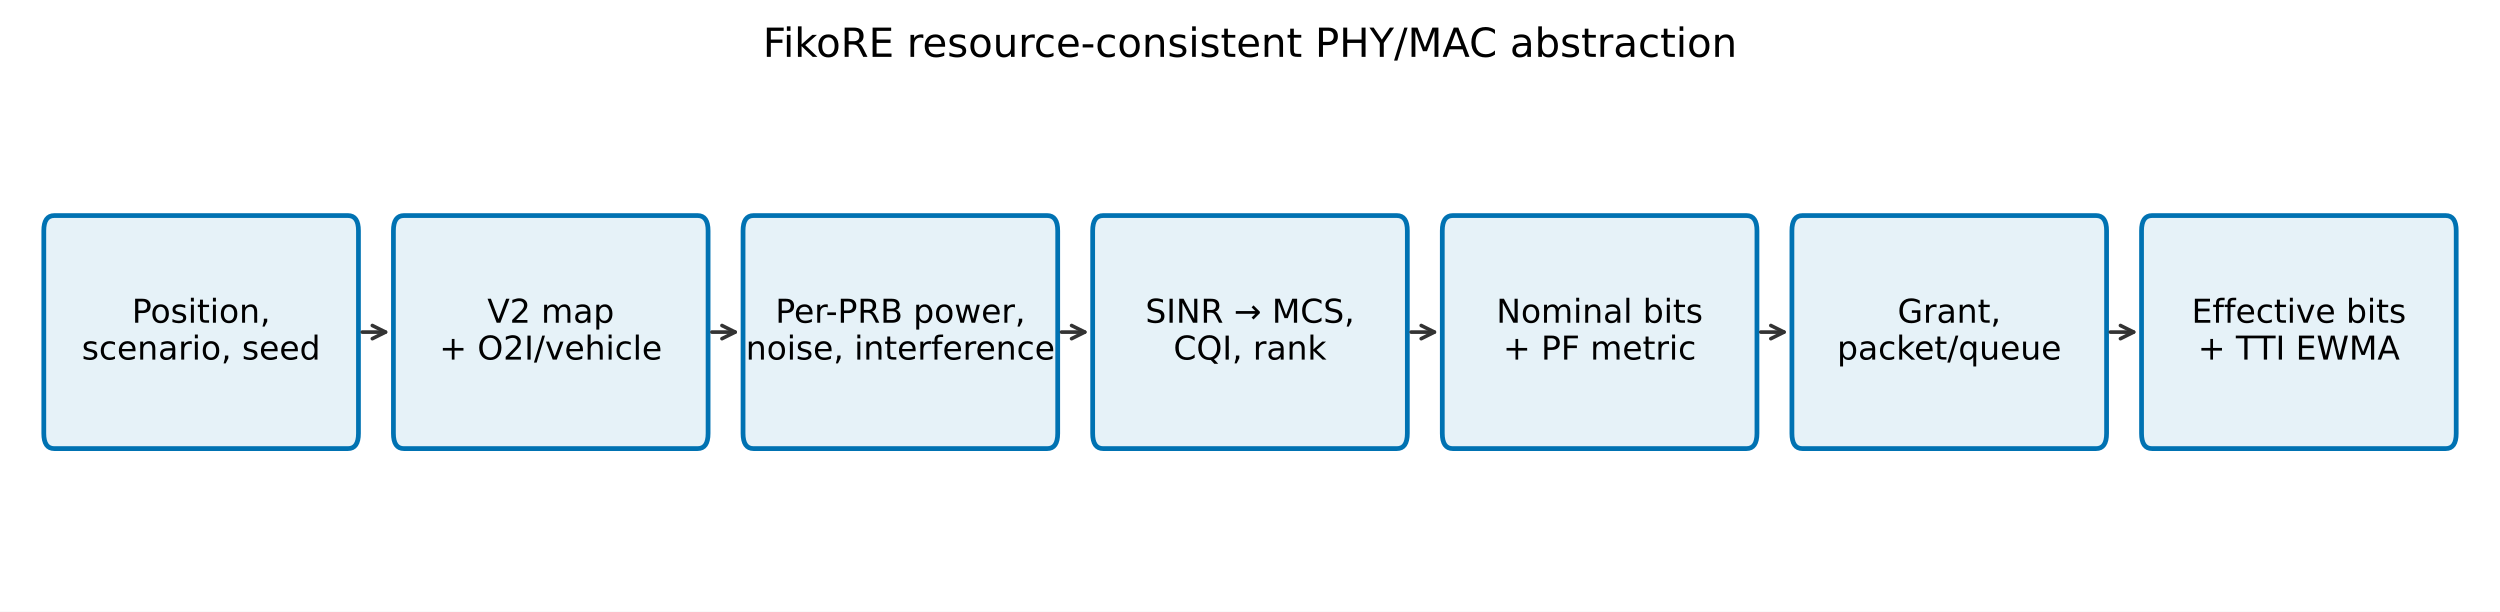
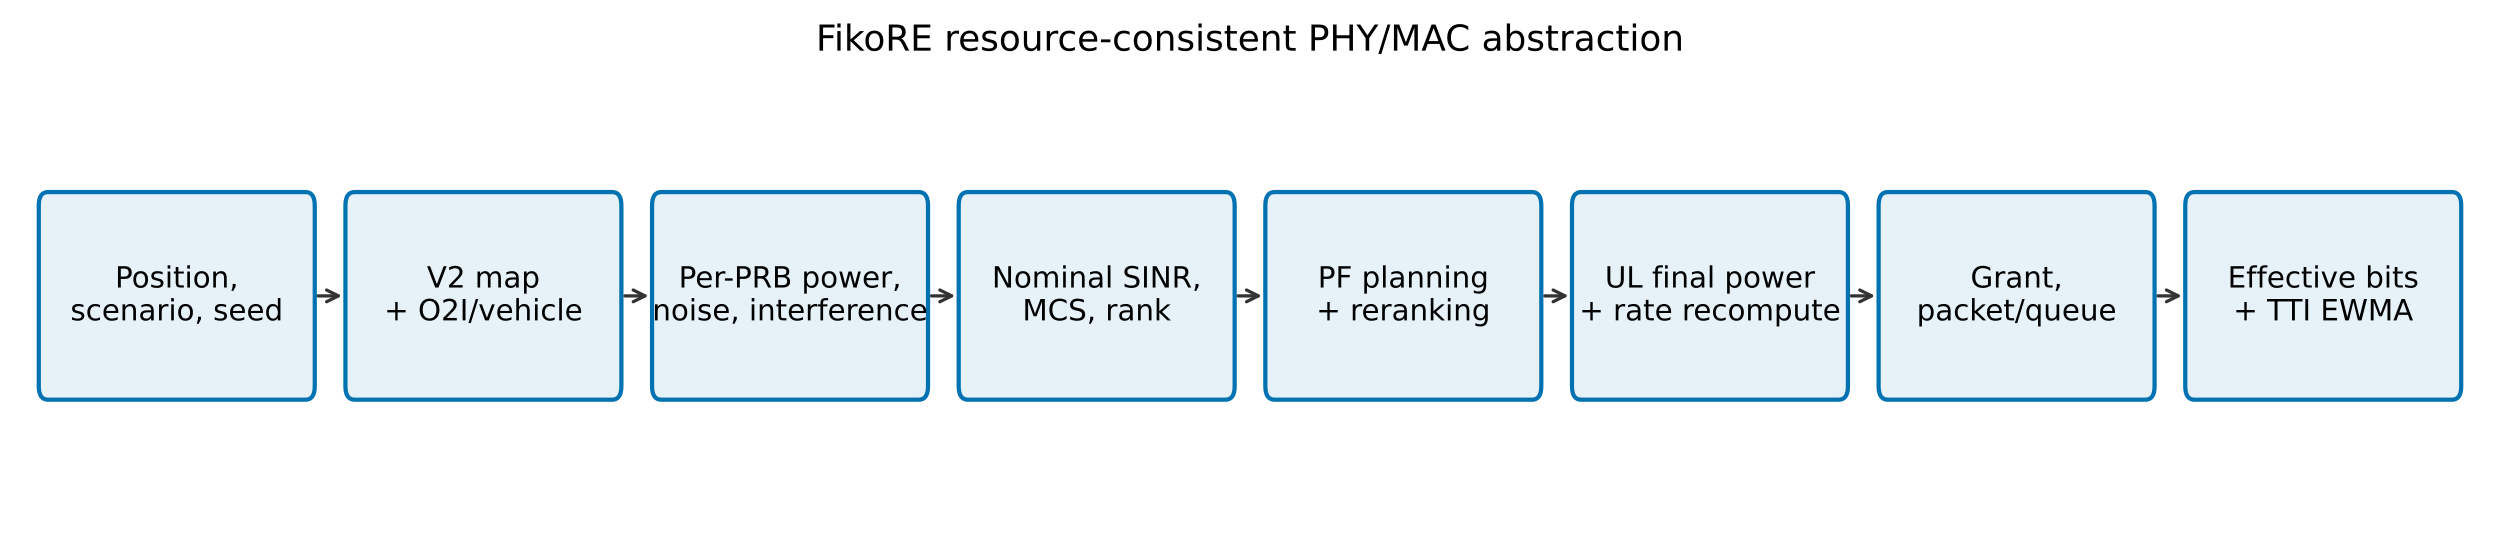
- <svg xmlns="http://www.w3.org/2000/svg" width="684pt" height="167.358pt" viewBox="0 0 684 167.358" version="1.1">
+ <svg xmlns="http://www.w3.org/2000/svg" width="767.7pt" height="167.358pt" viewBox="0 0 767.7 167.358" version="1.1">
  <defs>
    <style type="text/css">*{stroke-linejoin: round; stroke-linecap: butt}</style>
  </defs>
  <g id="figure_1">
    <g id="patch_1">
-       <path d="M 0 167.358 L 684 167.358 L 684 0 L 0 0 z " style="fill: #ffffff" />
+       <path d="M 0 167.358 L 767.7 167.358 L 767.7 0 L 0 0 z " style="fill: #ffffff" />
    </g>
    <g id="axes_1">
      <g id="patch_2">
-         <path d="M 14.853 122.736 L 95.205 122.736 Q 98.074 122.736 98.074 118.578 L 98.074 63.138 Q 98.074 58.98 95.205 58.98 L 14.853 58.98 Q 11.983 58.98 11.983 63.138 L 11.983 118.578 Q 11.983 122.736 14.853 122.736 z " clip-path="url(#pa5095766d8)" style="fill: #e6f2f8; stroke: #0072b2; stroke-width: 1.3; stroke-linejoin: miter" />
+         <path d="M 14.733 122.736 L 93.829 122.736 Q 96.654 122.736 96.654 118.578 L 96.654 63.138 Q 96.654 58.98 93.829 58.98 L 14.733 58.98 Q 11.908 58.98 11.908 63.138 L 11.908 118.578 Q 11.908 122.736 14.733 122.736 z " clip-path="url(#p4159b3f10e)" style="fill: #e6f2f8; stroke: #0072b2; stroke-width: 1.3; stroke-linejoin: miter" />
      </g>
      <g id="patch_3">
-         <path d="M 110.51 122.736 L 190.862 122.736 Q 193.731 122.736 193.731 118.578 L 193.731 63.138 Q 193.731 58.98 190.862 58.98 L 110.51 58.98 Q 107.64 58.98 107.64 63.138 L 107.64 118.578 Q 107.64 122.736 110.51 122.736 z " clip-path="url(#pa5095766d8)" style="fill: #e6f2f8; stroke: #0072b2; stroke-width: 1.3; stroke-linejoin: miter" />
+         <path d="M 108.895 122.736 L 187.992 122.736 Q 190.817 122.736 190.817 118.578 L 190.817 63.138 Q 190.817 58.98 187.992 58.98 L 108.895 58.98 Q 106.071 58.98 106.071 63.138 L 106.071 118.578 Q 106.071 122.736 108.895 122.736 z " clip-path="url(#p4159b3f10e)" style="fill: #e6f2f8; stroke: #0072b2; stroke-width: 1.3; stroke-linejoin: miter" />
      </g>
      <g id="patch_4">
-         <path d="M 206.167 122.736 L 286.519 122.736 Q 289.389 122.736 289.389 118.578 L 289.389 63.138 Q 289.389 58.98 286.519 58.98 L 206.167 58.98 Q 203.297 58.98 203.297 63.138 L 203.297 118.578 Q 203.297 122.736 206.167 122.736 z " clip-path="url(#pa5095766d8)" style="fill: #e6f2f8; stroke: #0072b2; stroke-width: 1.3; stroke-linejoin: miter" />
+         <path d="M 203.058 122.736 L 282.154 122.736 Q 284.979 122.736 284.979 118.578 L 284.979 63.138 Q 284.979 58.98 282.154 58.98 L 203.058 58.98 Q 200.233 58.98 200.233 63.138 L 200.233 118.578 Q 200.233 122.736 203.058 122.736 z " clip-path="url(#p4159b3f10e)" style="fill: #e6f2f8; stroke: #0072b2; stroke-width: 1.3; stroke-linejoin: miter" />
      </g>
      <g id="patch_5">
-         <path d="M 301.824 122.736 L 382.176 122.736 Q 385.046 122.736 385.046 118.578 L 385.046 63.138 Q 385.046 58.98 382.176 58.98 L 301.824 58.98 Q 298.954 58.98 298.954 63.138 L 298.954 118.578 Q 298.954 122.736 301.824 122.736 z " clip-path="url(#pa5095766d8)" style="fill: #e6f2f8; stroke: #0072b2; stroke-width: 1.3; stroke-linejoin: miter" />
+         <path d="M 297.221 122.736 L 376.317 122.736 Q 379.142 122.736 379.142 118.578 L 379.142 63.138 Q 379.142 58.98 376.317 58.98 L 297.221 58.98 Q 294.396 58.98 294.396 63.138 L 294.396 118.578 Q 294.396 122.736 297.221 122.736 z " clip-path="url(#p4159b3f10e)" style="fill: #e6f2f8; stroke: #0072b2; stroke-width: 1.3; stroke-linejoin: miter" />
      </g>
      <g id="patch_6">
-         <path d="M 397.481 122.736 L 477.833 122.736 Q 480.703 122.736 480.703 118.578 L 480.703 63.138 Q 480.703 58.98 477.833 58.98 L 397.481 58.98 Q 394.611 58.98 394.611 63.138 L 394.611 118.578 Q 394.611 122.736 397.481 122.736 z " clip-path="url(#pa5095766d8)" style="fill: #e6f2f8; stroke: #0072b2; stroke-width: 1.3; stroke-linejoin: miter" />
+         <path d="M 391.383 122.736 L 470.479 122.736 Q 473.304 122.736 473.304 118.578 L 473.304 63.138 Q 473.304 58.98 470.479 58.98 L 391.383 58.98 Q 388.558 58.98 388.558 63.138 L 388.558 118.578 Q 388.558 122.736 391.383 122.736 z " clip-path="url(#p4159b3f10e)" style="fill: #e6f2f8; stroke: #0072b2; stroke-width: 1.3; stroke-linejoin: miter" />
      </g>
      <g id="patch_7">
-         <path d="M 493.138 122.736 L 573.49 122.736 Q 576.36 122.736 576.36 118.578 L 576.36 63.138 Q 576.36 58.98 573.49 58.98 L 493.138 58.98 Q 490.269 58.98 490.269 63.138 L 490.269 118.578 Q 490.269 122.736 493.138 122.736 z " clip-path="url(#pa5095766d8)" style="fill: #e6f2f8; stroke: #0072b2; stroke-width: 1.3; stroke-linejoin: miter" />
+         <path d="M 485.546 122.736 L 564.642 122.736 Q 567.467 122.736 567.467 118.578 L 567.467 63.138 Q 567.467 58.98 564.642 58.98 L 485.546 58.98 Q 482.721 58.98 482.721 63.138 L 482.721 118.578 Q 482.721 122.736 485.546 122.736 z " clip-path="url(#p4159b3f10e)" style="fill: #e6f2f8; stroke: #0072b2; stroke-width: 1.3; stroke-linejoin: miter" />
      </g>
      <g id="patch_8">
-         <path d="M 588.795 122.736 L 669.147 122.736 Q 672.017 122.736 672.017 118.578 L 672.017 63.138 Q 672.017 58.98 669.147 58.98 L 588.795 58.98 Q 585.926 58.98 585.926 63.138 L 585.926 118.578 Q 585.926 122.736 588.795 122.736 z " clip-path="url(#pa5095766d8)" style="fill: #e6f2f8; stroke: #0072b2; stroke-width: 1.3; stroke-linejoin: miter" />
+         <path d="M 579.708 122.736 L 658.804 122.736 Q 661.629 122.736 661.629 118.578 L 661.629 63.138 Q 661.629 58.98 658.804 58.98 L 579.708 58.98 Q 576.883 58.98 576.883 63.138 L 576.883 118.578 Q 576.883 122.736 579.708 122.736 z " clip-path="url(#p4159b3f10e)" style="fill: #e6f2f8; stroke: #0072b2; stroke-width: 1.3; stroke-linejoin: miter" />
+       </g>
+       <g id="patch_9">
+         <path d="M 673.87 122.736 L 752.967 122.736 Q 755.792 122.736 755.792 118.578 L 755.792 63.138 Q 755.792 58.98 752.967 58.98 L 673.87 58.98 Q 671.046 58.98 671.046 63.138 L 671.046 118.578 Q 671.046 122.736 673.87 122.736 z " clip-path="url(#p4159b3f10e)" style="fill: #e6f2f8; stroke: #0072b2; stroke-width: 1.3; stroke-linejoin: miter" />
      </g>
      <g id="text_1">
-         <text style="font-size: 9px; font-family: 'DejaVu Sans'" transform="translate(36.08076 88.3027)">Position,</text>
-         <text style="font-size: 9px; font-family: 'DejaVu Sans'" transform="translate(22.37896 98.38073)">scenario, seed</text>
+         <text style="font-size: 9px; font-family: 'DejaVu Sans'" transform="translate(35.33344 88.3027)">Position,</text>
+         <text style="font-size: 9px; font-family: 'DejaVu Sans'" transform="translate(21.63164 98.38073)">scenario, seed</text>
      </g>
-       <g id="patch_9">
-         <path d="M 99.116 90.858 Q 102.854 90.858 105.474 90.858 " style="fill: none; stroke: #333333; stroke-linecap: round" />
-         <path d="M 101.874 89.058 L 105.474 90.858 L 101.874 92.658 " style="fill: none; stroke: #333333; stroke-linecap: round" />
+       <g id="patch_10">
+         <path d="M 97.713 90.858 Q 101.361 90.858 103.892 90.858 " style="fill: none; stroke: #333333; stroke-linecap: round" />
+         <path d="M 100.292 89.058 L 103.892 90.858 L 100.292 92.658 " style="fill: none; stroke: #333333; stroke-linecap: round" />
      </g>
      <g id="text_2">
-         <text style="font-size: 9px; font-family: 'DejaVu Sans'" transform="translate(133.3164 88.3027)">V2 map</text>
-         <text style="font-size: 9px; font-family: 'DejaVu Sans'" transform="translate(120.2081 98.38073)">+ O2I/vehicle</text>
+         <text style="font-size: 9px; font-family: 'DejaVu Sans'" transform="translate(131.0745 88.3027)">V2 map</text>
+         <text style="font-size: 9px; font-family: 'DejaVu Sans'" transform="translate(117.9661 98.38073)">+ O2I/vehicle</text>
      </g>
-       <g id="patch_10">
-         <path d="M 194.773 90.858 Q 198.511 90.858 201.131 90.858 " style="fill: none; stroke: #333333; stroke-linecap: round" />
-         <path d="M 197.531 89.058 L 201.131 90.858 L 197.531 92.658 " style="fill: none; stroke: #333333; stroke-linecap: round" />
+       <g id="patch_11">
+         <path d="M 191.875 90.858 Q 195.524 90.858 198.054 90.858 " style="fill: none; stroke: #333333; stroke-linecap: round" />
+         <path d="M 194.454 89.058 L 198.054 90.858 L 194.454 92.658 " style="fill: none; stroke: #333333; stroke-linecap: round" />
      </g>
      <g id="text_3">
-         <text style="font-size: 9px; font-family: 'DejaVu Sans'" transform="translate(212.14 88.3027)">Per-PRB power,</text>
-         <text style="font-size: 9px; font-family: 'DejaVu Sans'" transform="translate(204.0632 98.38073)">noise, interference</text>
+         <text style="font-size: 9px; font-family: 'DejaVu Sans'" transform="translate(208.4034 88.3027)">Per-PRB power,</text>
+         <text style="font-size: 9px; font-family: 'DejaVu Sans'" transform="translate(200.3266 98.38073)">noise, interference</text>
      </g>
-       <g id="patch_11">
-         <path d="M 290.43 90.858 Q 294.168 90.858 296.788 90.858 " style="fill: none; stroke: #333333; stroke-linecap: round" />
-         <path d="M 293.188 89.058 L 296.788 90.858 L 293.188 92.658 " style="fill: none; stroke: #333333; stroke-linecap: round" />
+       <g id="patch_12">
+         <path d="M 286.038 90.858 Q 289.686 90.858 292.217 90.858 " style="fill: none; stroke: #333333; stroke-linecap: round" />
+         <path d="M 288.617 89.058 L 292.217 90.858 L 288.617 92.658 " style="fill: none; stroke: #333333; stroke-linecap: round" />
      </g>
      <g id="text_4">
-         <text style="font-size: 9px; font-family: 'DejaVu Sans'" transform="translate(313.3793 88.3027)">SINR → MCS,</text>
-         <text style="font-size: 9px; font-family: 'DejaVu Sans'" transform="translate(321.0623 98.38073)">CQI, rank</text>
+         <text style="font-size: 9px; font-family: 'DejaVu Sans'" transform="translate(304.6177 88.3027)">Nominal SINR,</text>
+         <text style="font-size: 9px; font-family: 'DejaVu Sans'" transform="translate(313.9615 98.38073)">MCS, rank</text>
      </g>
-       <g id="patch_12">
-         <path d="M 386.087 90.858 Q 389.825 90.858 392.445 90.858 " style="fill: none; stroke: #333333; stroke-linecap: round" />
-         <path d="M 388.846 89.058 L 392.445 90.858 L 388.846 92.658 " style="fill: none; stroke: #333333; stroke-linecap: round" />
+       <g id="patch_13">
+         <path d="M 380.2 90.858 Q 383.849 90.858 386.379 90.858 " style="fill: none; stroke: #333333; stroke-linecap: round" />
+         <path d="M 382.779 89.058 L 386.379 90.858 L 382.779 92.658 " style="fill: none; stroke: #333333; stroke-linecap: round" />
      </g>
      <g id="text_5">
-         <text style="font-size: 9px; font-family: 'DejaVu Sans'" transform="translate(409.3985 88.3027)">Nominal bits</text>
-         <text style="font-size: 9px; font-family: 'DejaVu Sans'" transform="translate(411.2337 98.38073)">+ PF metric</text>
+         <text style="font-size: 9px; font-family: 'DejaVu Sans'" transform="translate(404.6723 88.3027)">PF planning</text>
+         <text style="font-size: 9px; font-family: 'DejaVu Sans'" transform="translate(404.1886 98.38073)">+ reranking</text>
      </g>
-       <g id="patch_13">
-         <path d="M 481.744 90.858 Q 485.483 90.858 488.103 90.858 " style="fill: none; stroke: #333333; stroke-linecap: round" />
-         <path d="M 484.503 89.058 L 488.103 90.858 L 484.503 92.658 " style="fill: none; stroke: #333333; stroke-linecap: round" />
+       <g id="patch_14">
+         <path d="M 474.363 90.858 Q 478.011 90.858 480.542 90.858 " style="fill: none; stroke: #333333; stroke-linecap: round" />
+         <path d="M 476.942 89.058 L 480.542 90.858 L 476.942 92.658 " style="fill: none; stroke: #333333; stroke-linecap: round" />
      </g>
      <g id="text_6">
-         <text style="font-size: 9px; font-family: 'DejaVu Sans'" transform="translate(519.1737 88.3027)">Grant,</text>
-         <text style="font-size: 9px; font-family: 'DejaVu Sans'" transform="translate(502.6355 98.38073)">packet/queue</text>
+         <text style="font-size: 9px; font-family: 'DejaVu Sans'" transform="translate(492.8295 88.3027)">UL final power</text>
+         <text style="font-size: 9px; font-family: 'DejaVu Sans'" transform="translate(484.9516 98.38073)">+ rate recompute</text>
      </g>
-       <g id="patch_14">
-         <path d="M 577.402 90.858 Q 581.14 90.858 583.76 90.858 " style="fill: none; stroke: #333333; stroke-linecap: round" />
-         <path d="M 580.16 89.058 L 583.76 90.858 L 580.16 92.658 " style="fill: none; stroke: #333333; stroke-linecap: round" />
+       <g id="patch_15">
+         <path d="M 568.525 90.858 Q 572.174 90.858 574.704 90.858 " style="fill: none; stroke: #333333; stroke-linecap: round" />
+         <path d="M 571.104 89.058 L 574.704 90.858 L 571.104 92.658 " style="fill: none; stroke: #333333; stroke-linecap: round" />
      </g>
      <g id="text_7">
-         <text style="font-size: 9px; font-family: 'DejaVu Sans'" transform="translate(599.6244 88.3027)">Effective bits</text>
-         <text style="font-size: 9px; font-family: 'DejaVu Sans'" transform="translate(601.3407 98.38073)">+ TTI EWMA</text>
+         <text style="font-size: 9px; font-family: 'DejaVu Sans'" transform="translate(605.1157 88.3027)">Grant,</text>
+         <text style="font-size: 9px; font-family: 'DejaVu Sans'" transform="translate(588.5775 98.38073)">packet/queue</text>
+       </g>
+       <g id="patch_16">
+         <path d="M 662.688 90.858 Q 666.336 90.858 668.867 90.858 " style="fill: none; stroke: #333333; stroke-linecap: round" />
+         <path d="M 665.267 89.058 L 668.867 90.858 L 665.267 92.658 " style="fill: none; stroke: #333333; stroke-linecap: round" />
      </g>
      <g id="text_8">
-         <text style="font-size: 11px; font-family: 'DejaVu Sans'; text-anchor: middle" x="342" y="15.558" transform="rotate(-0 342 15.55828)">FikoRE resource-consistent PHY/MAC abstraction</text>
+         <text style="font-size: 9px; font-family: 'DejaVu Sans'" transform="translate(684.0717 88.3027)">Effective bits</text>
+         <text style="font-size: 9px; font-family: 'DejaVu Sans'" transform="translate(685.788 98.38073)">+ TTI EWMA</text>
+       </g>
+       <g id="text_9">
+         <text style="font-size: 11px; font-family: 'DejaVu Sans'; text-anchor: middle" x="383.85" y="15.558" transform="rotate(-0 383.85 15.55828)">FikoRE resource-consistent PHY/MAC abstraction</text>
      </g>
    </g>
  </g>
  <defs>
-     <clipPath id="pa5095766d8">
-       <rect x="7.2" y="21.558" width="669.6" height="138.6" />
+     <clipPath id="p4159b3f10e">
+       <rect x="7.2" y="21.558" width="753.3" height="138.6" />
    </clipPath>
  </defs>
</svg>
